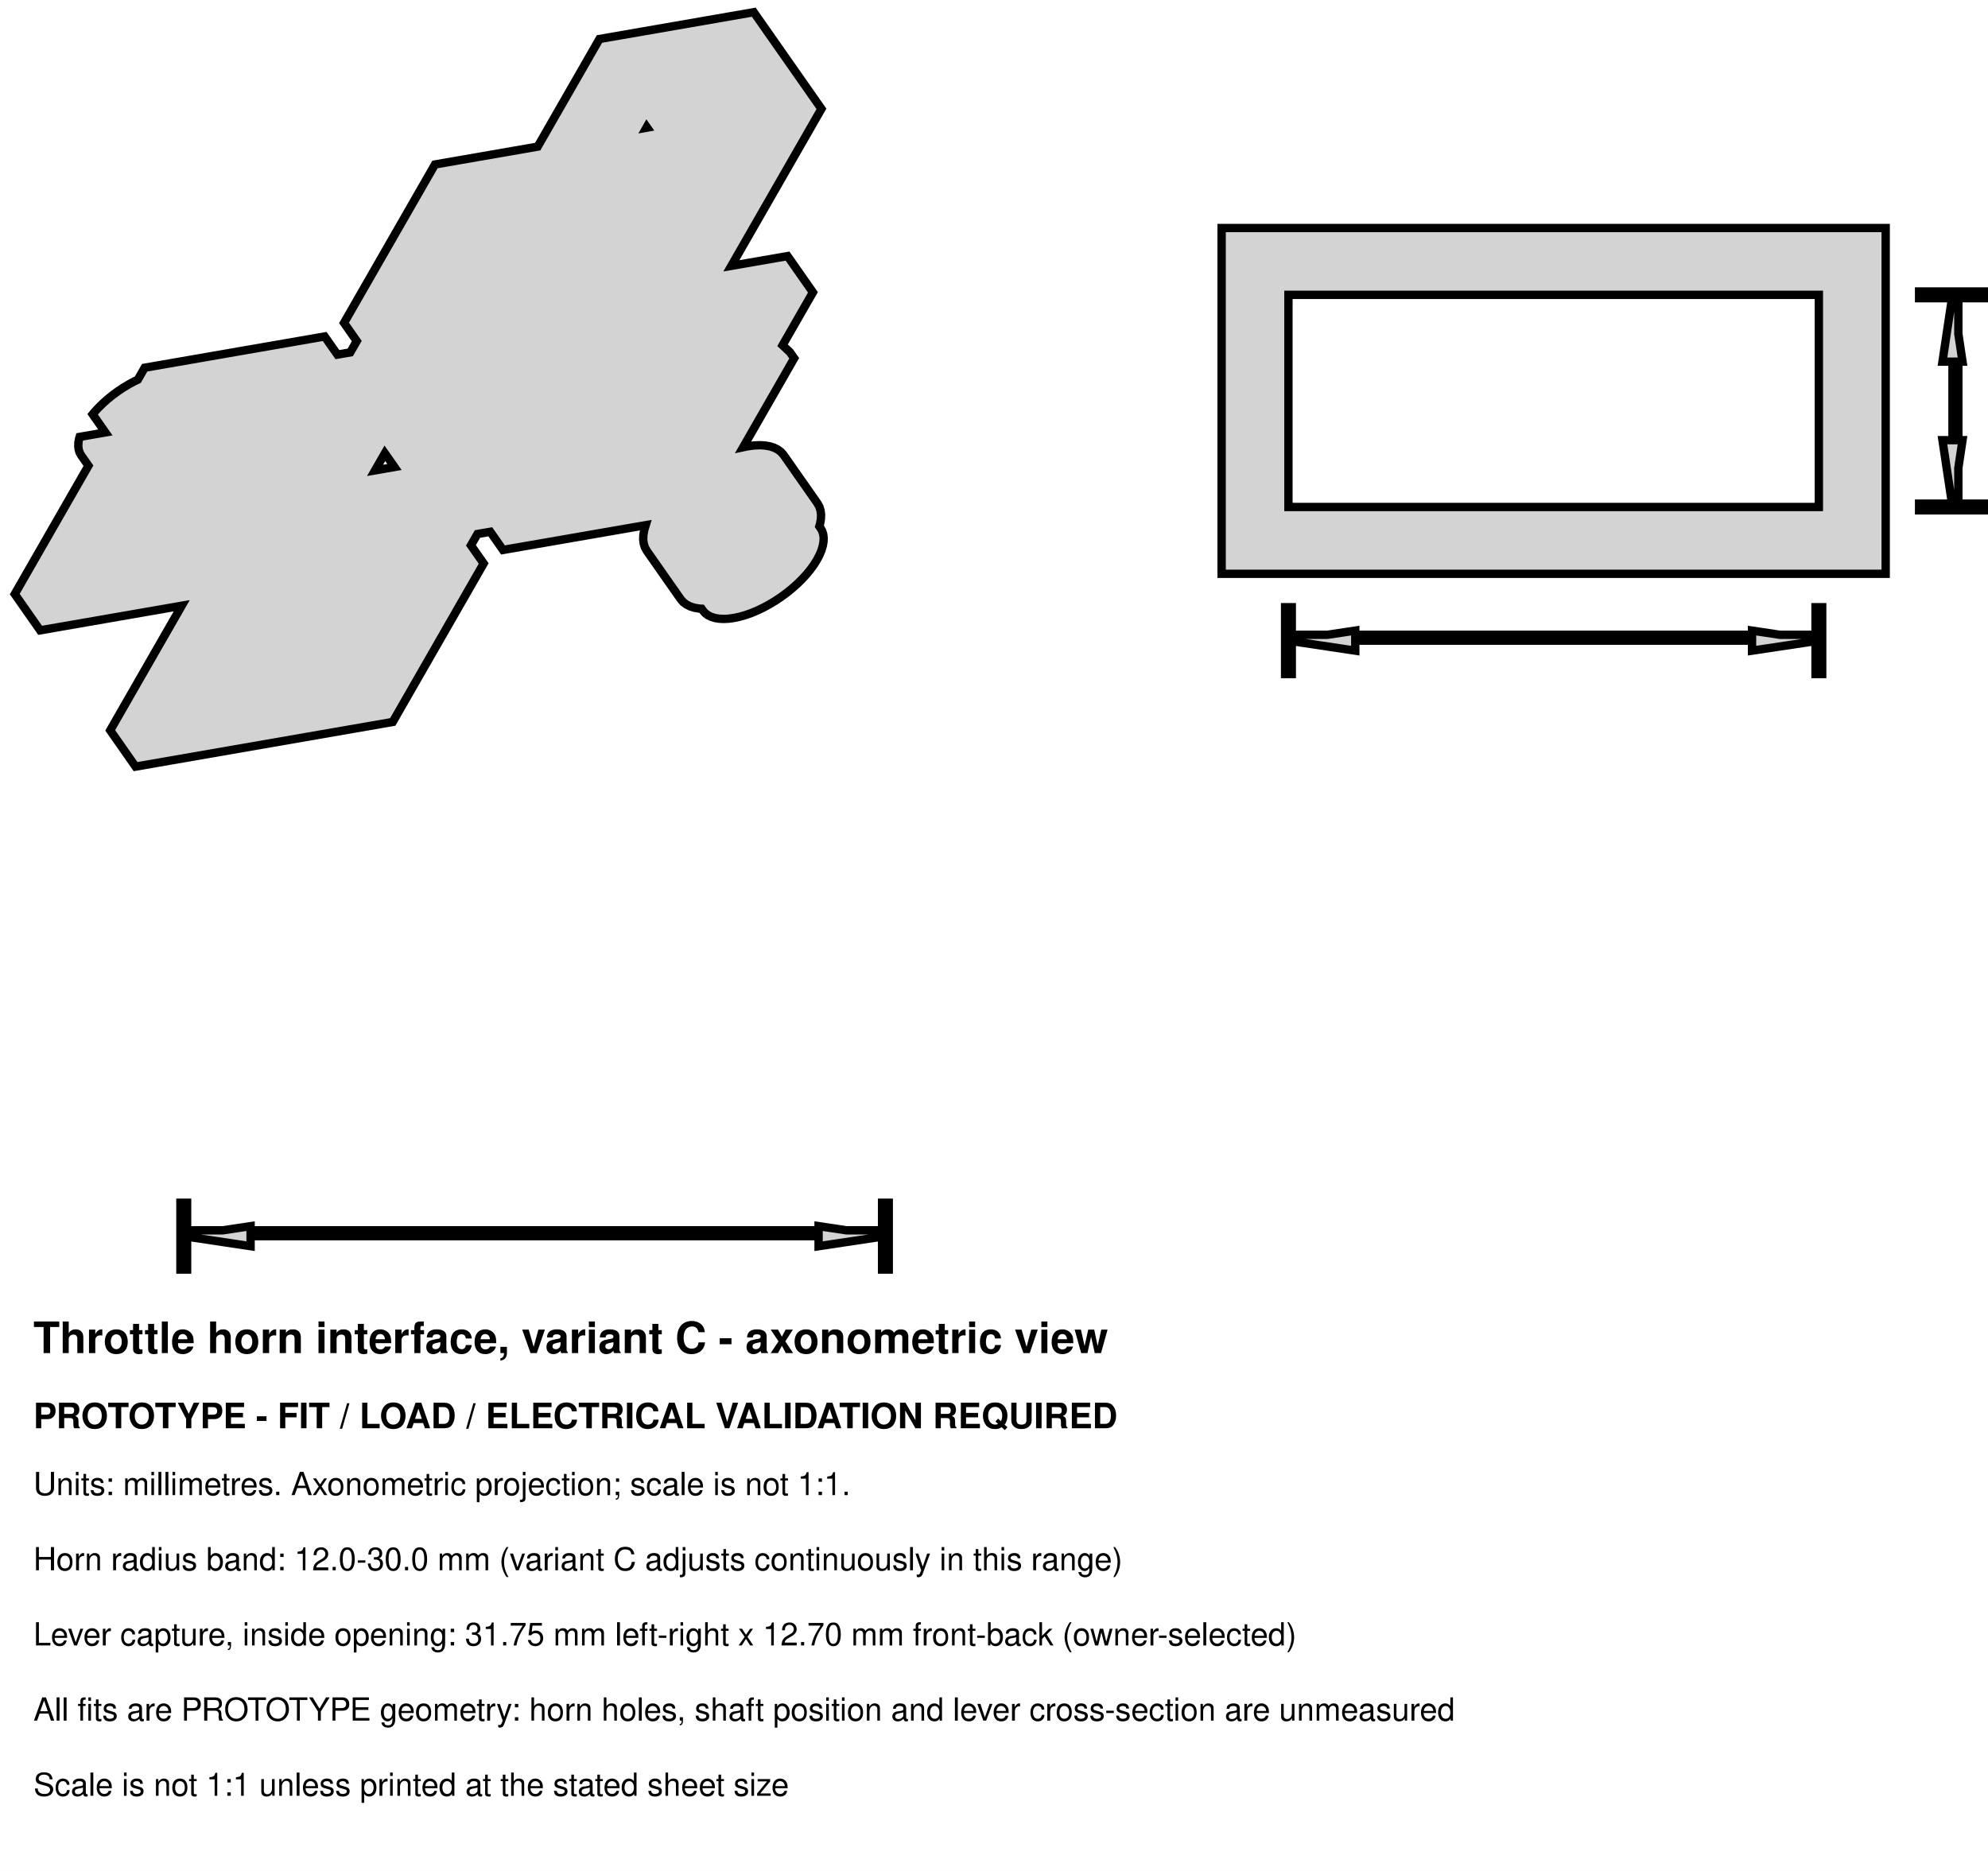
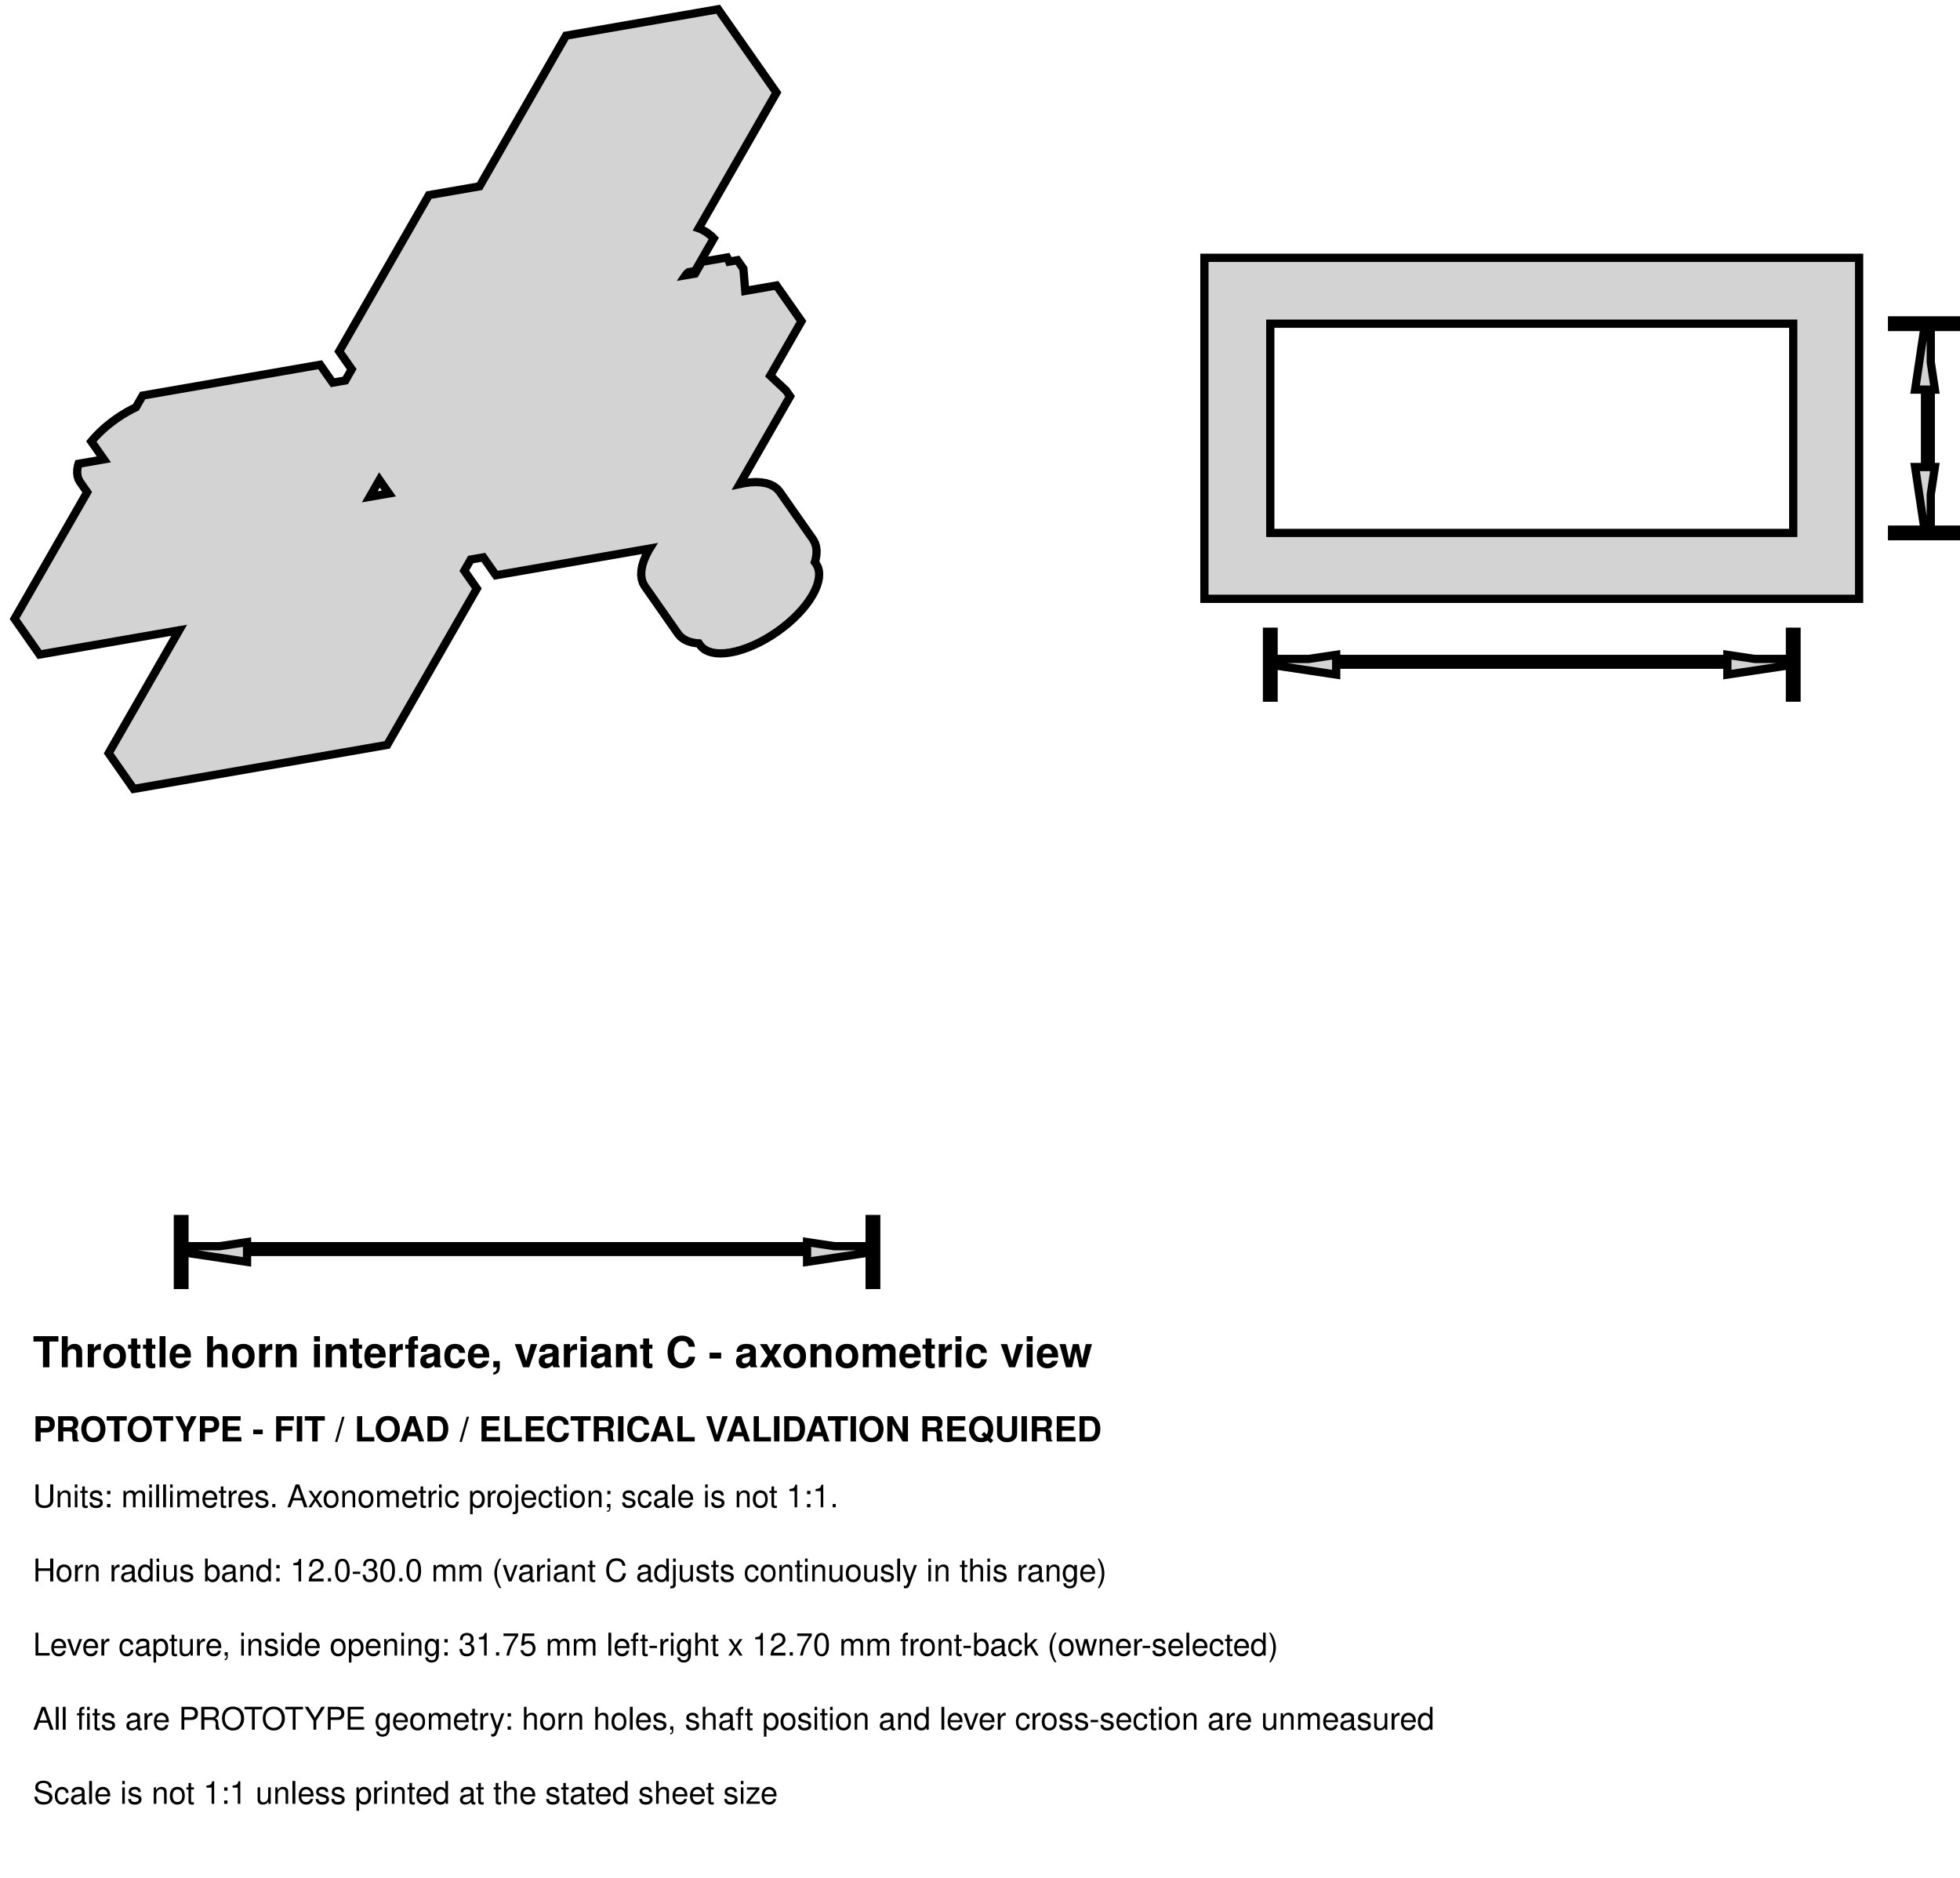
- <svg xmlns="http://www.w3.org/2000/svg" width="119mm" height="112.0mm" viewBox="-63.0 -24.0 119.0 112.0" version="1.1">
-   <rect x="-63.00" y="-24.00" width="119.00" height="112.00" fill="white" />
-   <path d=" M -39.492,19.218 L -34.048,9.732 L -34.81,8.645 L -34.421,7.967 L -33.652,7.834 L -32.89,8.921  L -24.347,7.438 L -24.435,7.726 L -24.488,8.017 L -24.499,8.29 L -24.468,8.541 L -24.396,8.769  L -24.284,8.971 L -22.258,11.864 L -22.107,12.039 L -21.917,12.184 L -21.691,12.299 L -21.431,12.382  L -21.14,12.432 L -21.001,12.44 L -20.925,12.548 L -20.795,12.698 L -20.632,12.823 L -20.438,12.922  L -20.214,12.993 L -19.964,13.036 L -19.688,13.051 L -19.391,13.037 L -19.075,12.995 L -18.742,12.924  L -18.397,12.827 L -18.042,12.703 L -17.681,12.553 L -17.317,12.38 L -16.954,12.184 L -16.596,11.969  L -16.245,11.735 L -15.905,11.485 L -15.58,11.222 L -15.272,10.948 L -14.985,10.665 L -14.721,10.377  L -14.483,10.086 L -14.273,9.795 L -14.094,9.507 L -13.946,9.224 L -13.831,8.949 L -13.751,8.686  L -13.706,8.436 L -13.696,8.201 L -13.722,7.985 L -13.784,7.789 L -13.881,7.615 L -13.956,7.507  L -13.916,7.374 L -13.863,7.083 L -13.852,6.81 L -13.883,6.559 L -13.955,6.331 L -14.067,6.129  L -16.093,3.236 L -16.244,3.061 L -16.434,2.916 L -16.66,2.801 L -16.92,2.718 L -17.211,2.668  L -17.531,2.651 L -17.876,2.667 L -18.244,2.716 L -18.517,2.774 L -15.46,-2.554 L -15.713,-2.915  L -16.157,-3.332 L -14.339,-6.5 L -15.858,-8.67 L -19.222,-8.086 L -13.829,-17.484 L -17.88,-23.27  L -27.116,-21.666 L -30.814,-15.223 L -36.963,-14.155 L -42.407,-4.67 L -41.645,-3.582 L -42.034,-2.904  L -42.803,-2.771 L -43.565,-3.858 L -54.34,-1.987 L -54.75,-1.272 L -54.946,-1.179 L -55.283,-0.997  L -55.617,-0.797 L -55.943,-0.579 L -56.259,-0.347 L -56.562,-0.102 L -56.848,0.153 L -57.115,0.416  L -57.361,0.684 L -57.455,0.799 L -56.693,1.886 L -58.232,2.154 L -58.264,2.257 L -58.306,2.49  L -58.315,2.708 L -58.29,2.909 L -58.233,3.092 L -58.143,3.253 L -57.706,3.878 L -62.116,11.563  L -60.597,13.733 L -52.123,12.261 L -56.404,19.721 L -54.885,21.891 z M -24.286,-16.391 L -24.264,-16.36 L -24.308,-16.352 z M -39.963,3.135 L -39.388,3.956 L -40.55,4.158 z M 49.875,-10.35 L 10.125,-10.35 L 10.125,10.35 L 49.875,10.35 z M 14.125,6.35 L 14.125,-6.35 L 45.875,-6.35 L 45.875,6.35 z M 55.875,6.15 L 54.225,6.15 L 54.225,4.017 L 54.475,2.35 L 54.225,2.35 L 54.225,-2.35  L 54.475,-2.35 L 54.225,-4.017 L 54.225,-6.15 L 55.875,-6.15 L 55.875,-6.55 L 51.875,-6.55  L 51.875,-6.15 L 53.845,-6.15 L 53.275,-2.35 L 53.875,-2.35 L 53.875,2.35 L 53.275,2.35  L 53.845,6.15 L 51.875,6.15 L 51.875,6.55 L 55.875,6.55 z M 14.325,14.38 L 18.125,14.95 L 18.125,14.35 L 41.875,14.35 L 41.875,14.95 L 45.675,14.38  L 45.675,16.35 L 46.075,16.35 L 46.075,12.35 L 45.675,12.35 L 45.675,14 L 43.542,14  L 41.875,13.75 L 41.875,14 L 18.125,14 L 18.125,13.75 L 16.458,14 L 14.325,14  L 14.325,12.35 L 13.925,12.35 L 13.925,16.35 L 14.325,16.35 z M -51.8,50.03 L -48,50.6 L -48,50 L -14,50 L -14,50.6 L -10.2,50.03  L -10.2,52 L -9.8,52 L -9.8,48 L -10.2,48 L -10.2,49.65 L -12.333,49.65  L -14,49.4 L -14,49.65 L -48,49.65 L -48,49.4 L -49.667,49.65 L -51.8,49.65  L -51.8,48 L -52.2,48 L -52.2,52 L -51.8,52 z " stroke="black" fill="lightgray" stroke-width="0.5" />
+ <svg xmlns="http://www.w3.org/2000/svg" width="119mm" height="114.0mm" viewBox="-63.0 -26.0 119.0 114.0" version="1.1">
+   <rect x="-63.00" y="-26.00" width="119.00" height="114.00" fill="white" />
+   <path d=" M -39.492,19.218 L -34.048,9.732 L -34.81,8.645 L -34.421,7.967 L -33.652,7.834 L -32.89,8.921  L -23.554,7.3 L -23.607,7.385 L -23.779,7.714 L -23.912,8.033 L -24.006,8.34 L -24.058,8.631  L -24.069,8.903 L -24.038,9.155 L -23.967,9.383 L -23.854,9.585 L -21.829,12.478 L -21.677,12.653  L -21.487,12.798 L -21.262,12.913 L -21.002,12.996 L -20.71,13.046 L -20.571,13.053 L -20.496,13.162  L -20.365,13.312 L -20.202,13.437 L -20.008,13.535 L -19.784,13.607 L -19.534,13.65 L -19.259,13.665  L -18.962,13.651 L -18.645,13.608 L -18.313,13.538 L -17.967,13.44 L -17.613,13.316 L -17.251,13.167  L -16.888,12.994 L -16.525,12.798 L -16.166,12.583 L -15.815,12.349 L -15.476,12.099 L -15.15,11.836  L -14.843,11.562 L -14.556,11.279 L -14.292,10.991 L -14.054,10.7 L -13.844,10.409 L -13.664,10.12  L -13.516,9.838 L -13.401,9.563 L -13.321,9.3 L -13.276,9.049 L -13.266,8.815 L -13.293,8.599  L -13.354,8.403 L -13.451,8.229 L -13.527,8.121 L -13.486,7.987 L -13.434,7.697 L -13.423,7.424  L -13.453,7.173 L -13.525,6.945 L -13.637,6.742 L -15.663,3.849 L -15.815,3.675 L -16.004,3.529  L -16.23,3.415 L -16.49,3.332 L -16.781,3.282 L -17.101,3.264 L -17.447,3.28 L -17.814,3.33  L -18.088,3.387 L -15.03,-1.94 L -15.284,-2.302 L -16.235,-3.195 L -14.339,-6.5 L -15.858,-8.67  L -17.752,-8.341 L -17.865,-9.687 L -18.228,-10.205 L -18.731,-10.117 L -18.751,-10.168 L -18.852,-10.37  L -20.392,-10.103 L -20.799,-9.392 L -21.376,-9.292 L -21.353,-9.326 L -21.273,-9.414 L -21.185,-9.482  L -21.185,-9.482 L -20.798,-9.549 L -19.663,-11.527 L -19.8,-11.666 L -20.116,-11.91 L -20.444,-12.093  L -20.581,-12.141 L -15.855,-20.377 L -19.4,-25.439 L -28.635,-23.836 L -33.885,-14.689 L -36.963,-14.155  L -42.407,-4.67 L -41.645,-3.582 L -42.034,-2.904 L -42.803,-2.771 L -43.565,-3.858 L -54.34,-1.987  L -54.75,-1.272 L -54.946,-1.179 L -55.283,-0.997 L -55.617,-0.797 L -55.943,-0.579 L -56.259,-0.347  L -56.562,-0.102 L -56.848,0.153 L -57.115,0.416 L -57.361,0.684 L -57.455,0.799 L -56.693,1.886  L -58.232,2.154 L -58.264,2.257 L -58.306,2.49 L -58.315,2.708 L -58.29,2.909 L -58.233,3.092  L -58.143,3.253 L -57.706,3.878 L -62.116,11.563 L -60.597,13.733 L -52.123,12.261 L -56.404,19.721  L -54.885,21.891 z M -39.963,3.135 L -39.388,3.956 L -40.55,4.158 z M 49.875,-10.35 L 10.125,-10.35 L 10.125,10.35 L 49.875,10.35 z M 14.125,6.35 L 14.125,-6.35 L 45.875,-6.35 L 45.875,6.35 z M 55.875,6.15 L 54.225,6.15 L 54.225,4.017 L 54.475,2.35 L 54.225,2.35 L 54.225,-2.35  L 54.475,-2.35 L 54.225,-4.017 L 54.225,-6.15 L 55.875,-6.15 L 55.875,-6.55 L 51.875,-6.55  L 51.875,-6.15 L 53.845,-6.15 L 53.275,-2.35 L 53.875,-2.35 L 53.875,2.35 L 53.275,2.35  L 53.845,6.15 L 51.875,6.15 L 51.875,6.55 L 55.875,6.55 z M 14.325,14.38 L 18.125,14.95 L 18.125,14.35 L 41.875,14.35 L 41.875,14.95 L 45.675,14.38  L 45.675,16.35 L 46.075,16.35 L 46.075,12.35 L 45.675,12.35 L 45.675,14 L 43.542,14  L 41.875,13.75 L 41.875,14 L 18.125,14 L 18.125,13.75 L 16.458,14 L 14.325,14  L 14.325,12.35 L 13.925,12.35 L 13.925,16.35 L 14.325,16.35 z M -51.8,50.03 L -48,50.6 L -48,50 L -14,50 L -14,50.6 L -10.2,50.03  L -10.2,52 L -9.8,52 L -9.8,48 L -10.2,48 L -10.2,49.65 L -12.333,49.65  L -14,49.4 L -14,49.65 L -48,49.65 L -48,49.4 L -49.667,49.65 L -51.8,49.65  L -51.8,48 L -52.2,48 L -52.2,52 L -51.8,52 z " stroke="black" fill="lightgray" stroke-width="0.5" />
  <g font-family="Helvetica, Arial, sans-serif" fill="black">
    <text x="-61.00" y="57.00" font-size="2.6" font-weight="bold">Throttle horn interface, variant C - axonometric view</text>
    <text x="-61.00" y="61.50" font-size="2.1" font-weight="bold">PROTOTYPE - FIT / LOAD / ELECTRICAL VALIDATION REQUIRED</text>
    <text x="-61.00" y="65.50" font-size="1.9" font-weight="normal">Units: millimetres. Axonometric projection; scale is not 1:1.</text>
    <text x="-61.00" y="70.00" font-size="1.9" font-weight="normal">Horn radius band: 12.0-30.0 mm (variant C adjusts continuously in this range)</text>
    <text x="-61.00" y="74.50" font-size="1.9" font-weight="normal">Lever capture, inside opening: 31.75 mm left-right x 12.70 mm front-back (owner-selected)</text>
    <text x="-61.00" y="79.00" font-size="1.9" font-weight="normal">All fits are PROTOTYPE geometry: horn holes, shaft position and lever cross-section are unmeasured</text>
    <text x="-61.00" y="83.50" font-size="1.9" font-weight="normal">Scale is not 1:1 unless printed at the stated sheet size</text>
  </g>
</svg>
